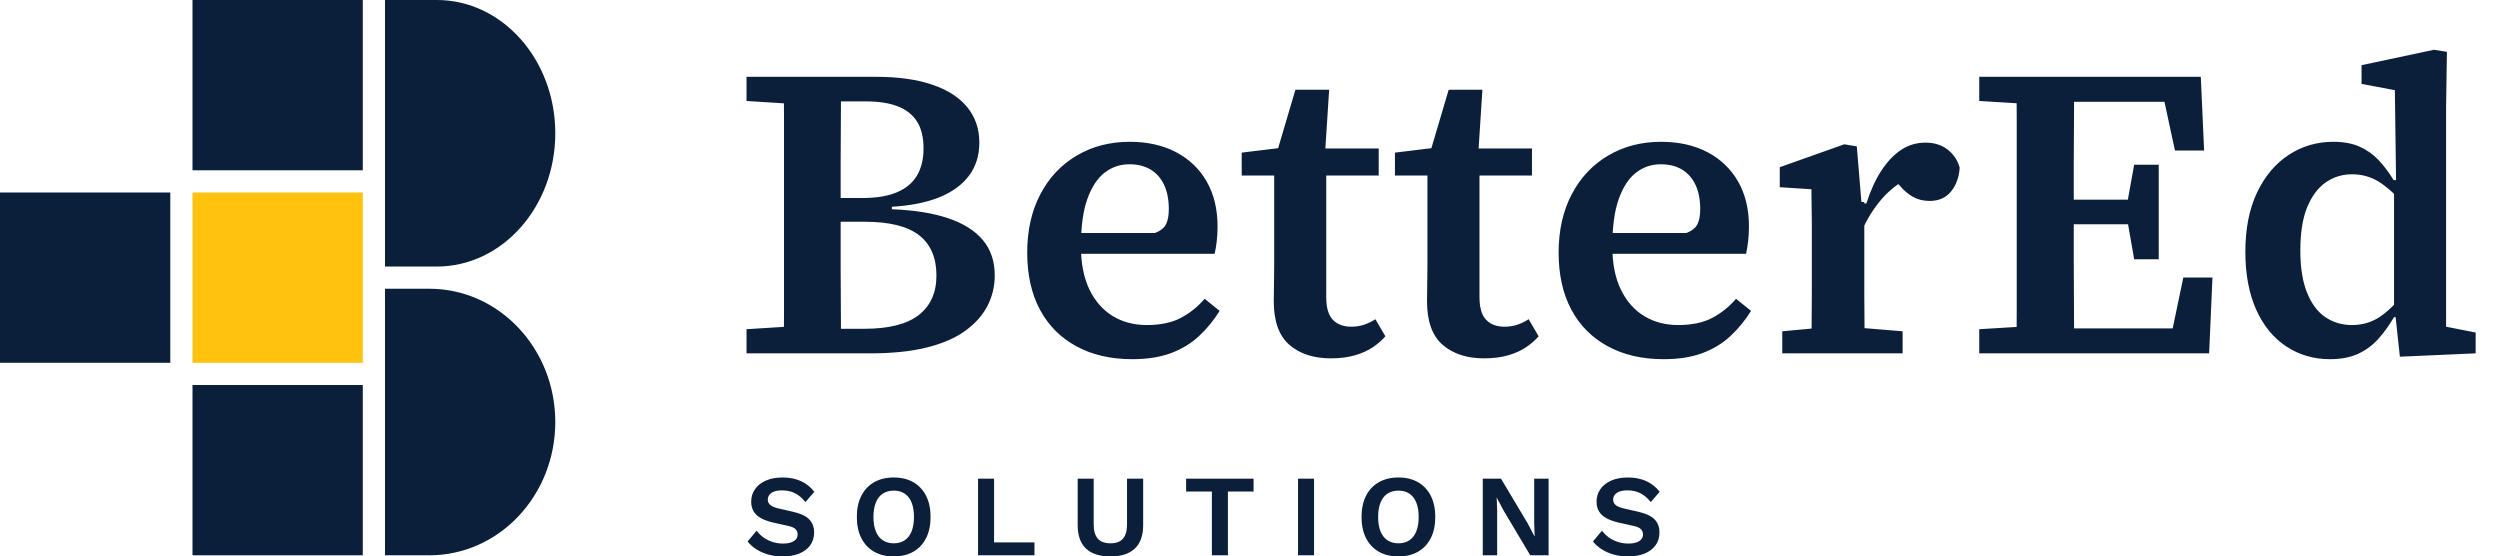
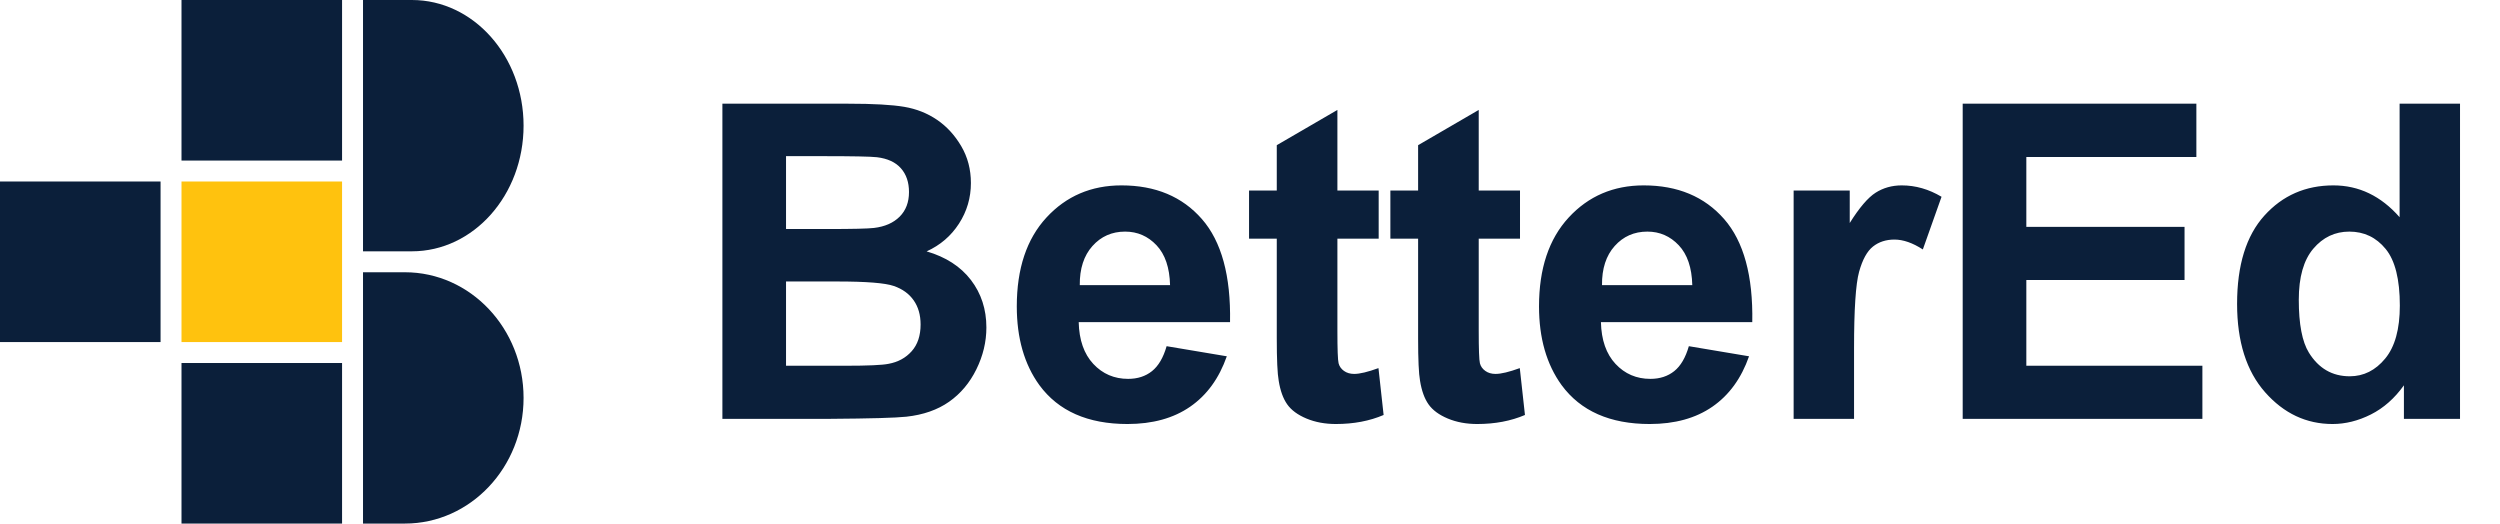
- <svg xmlns="http://www.w3.org/2000/svg" viewBox="0 0 198.1 44" width="198.1" height="44" role="img" aria-label="BetterEd Solutions">
+ <svg xmlns="http://www.w3.org/2000/svg" viewBox="0 0 210.1 44" width="210.1" height="44" role="img" aria-label="BetterEd Solutions">
  <g transform="translate(0,0)">
    <g transform="translate(0.00,0.00) scale(0.14667)">
      <rect x="104" y="0" width="92" height="92" fill="#0B1F3A" />
      <rect x="0" y="104" width="92" height="92" fill="#0B1F3A" />
      <rect x="104" y="208" width="92" height="92" fill="#0B1F3A" />
      <path d="M208 0H236A64 72 0 0 1 236 144H208Z" fill="#0B1F3A" />
      <path d="M208 156H232A68 72 0 0 1 232 300H208Z" fill="#0B1F3A" />
      <rect x="104" y="104" width="92" height="92" fill="#FFC20E" />
    </g>
-     <path d="M59.155 28.0V26.086L63.346 25.822H63.808V28.0ZM62.092 28.0Q62.125 26.317 62.125 24.634Q62.125 22.951 62.125 21.252Q62.125 19.552 62.125 17.869V16.219Q62.125 14.503 62.125 12.82Q62.125 11.137 62.125 9.454Q62.125 7.771 62.092 6.088H66.646Q66.646 7.738 66.63 9.438Q66.613 11.137 66.613 12.82Q66.613 14.503 66.613 16.219V17.704Q66.613 19.453 66.613 21.185Q66.613 22.918 66.63 24.601Q66.646 26.284 66.646 28.0ZM64.93 28.0V26.053H68.494Q71.398 26.053 72.8 24.964Q74.203 23.875 74.203 21.829Q74.203 19.717 72.834 18.645Q71.464 17.572 68.527 17.572H64.6V15.691H68.329Q69.979 15.691 71.052 15.245Q72.124 14.8 72.652 13.925Q73.18 13.051 73.18 11.764Q73.18 10.444 72.668 9.635Q72.157 8.827 71.15 8.431Q70.144 8.035 68.626 8.035H64.93V6.088H69.451Q72.058 6.088 73.889 6.715Q75.721 7.342 76.662 8.513Q77.602 9.685 77.602 11.302Q77.602 12.82 76.793 13.909Q75.985 14.998 74.451 15.625Q72.916 16.252 70.672 16.384V16.582Q73.312 16.681 75.127 17.291Q76.942 17.902 77.883 19.024Q78.823 20.146 78.823 21.829Q78.823 23.116 78.246 24.238Q77.668 25.36 76.48 26.218Q75.292 27.076 73.428 27.538Q71.563 28.0 68.956 28.0ZM59.155 8.002V6.088H63.808V8.266H63.346ZM89.713 28.462Q87.172 28.462 85.291 27.439Q83.41 26.416 82.403 24.535Q81.397 22.654 81.397 20.014Q81.397 17.374 82.436 15.394Q83.476 13.414 85.324 12.325Q87.172 11.236 89.515 11.236Q91.627 11.236 93.195 12.061Q94.762 12.886 95.62 14.387Q96.478 15.889 96.478 17.935Q96.478 18.595 96.412 19.139Q96.346 19.684 96.247 20.113H83.938V18.463H91.528Q92.188 18.199 92.403 17.753Q92.617 17.308 92.617 16.582Q92.617 15.427 92.237 14.635Q91.858 13.843 91.165 13.43Q90.472 13.018 89.482 13.018Q88.393 13.018 87.535 13.678Q86.677 14.338 86.165 15.757Q85.654 17.176 85.654 19.519Q85.654 21.565 86.331 22.951Q87.007 24.337 88.178 25.047Q89.35 25.756 90.868 25.756Q92.485 25.756 93.558 25.195Q94.63 24.634 95.455 23.677L96.643 24.634Q95.95 25.756 95.01 26.63Q94.069 27.505 92.782 27.983Q91.495 28.462 89.713 28.462ZM103.078 13.909V11.764H109.249V13.909ZM105.454 28.396Q103.408 28.396 102.171 27.324Q100.933 26.251 100.933 23.875Q100.933 23.182 100.95 22.505Q100.966 21.829 100.966 21.037V13.909H98.392V12.094L102.451 11.599L100.999 12.688L102.649 7.111H105.322L104.959 12.721L105.091 13.051V23.545Q105.091 24.799 105.619 25.343Q106.147 25.888 107.071 25.888Q107.632 25.888 108.111 25.723Q108.589 25.558 108.985 25.294L109.777 26.647Q109.414 27.076 108.82 27.489Q108.226 27.901 107.385 28.148Q106.543 28.396 105.454 28.396ZM115.222 13.909V11.764H121.393V13.909ZM117.598 28.396Q115.552 28.396 114.315 27.324Q113.077 26.251 113.077 23.875Q113.077 23.182 113.094 22.505Q113.11 21.829 113.11 21.037V13.909H110.536V12.094L114.595 11.599L113.143 12.688L114.793 7.111H117.466L117.103 12.721L117.235 13.051V23.545Q117.235 24.799 117.763 25.343Q118.291 25.888 119.215 25.888Q119.776 25.888 120.255 25.723Q120.733 25.558 121.129 25.294L121.921 26.647Q121.558 27.076 120.964 27.489Q120.37 27.901 119.529 28.148Q118.687 28.396 117.598 28.396ZM131.821 28.462Q129.28 28.462 127.399 27.439Q125.518 26.416 124.512 24.535Q123.505 22.654 123.505 20.014Q123.505 17.374 124.545 15.394Q125.584 13.414 127.432 12.325Q129.28 11.236 131.623 11.236Q133.735 11.236 135.303 12.061Q136.87 12.886 137.728 14.387Q138.586 15.889 138.586 17.935Q138.586 18.595 138.52 19.139Q138.454 19.684 138.355 20.113H126.046V18.463H133.636Q134.296 18.199 134.511 17.753Q134.725 17.308 134.725 16.582Q134.725 15.427 134.346 14.635Q133.966 13.843 133.273 13.43Q132.58 13.018 131.59 13.018Q130.501 13.018 129.643 13.678Q128.785 14.338 128.274 15.757Q127.762 17.176 127.762 19.519Q127.762 21.565 128.439 22.951Q129.115 24.337 130.287 25.047Q131.458 25.756 132.976 25.756Q134.593 25.756 135.666 25.195Q136.738 24.634 137.563 23.677L138.751 24.634Q138.058 25.756 137.118 26.63Q136.177 27.505 134.89 27.983Q133.603 28.462 131.821 28.462ZM141.226 28.0V26.251L144.79 25.921H146.77L150.763 26.251V28.0ZM143.536 28.0Q143.536 27.01 143.553 25.789Q143.569 24.568 143.569 23.281Q143.569 21.994 143.569 20.905V19.123Q143.569 18.298 143.569 17.622Q143.569 16.945 143.553 16.302Q143.536 15.658 143.536 14.998L141.028 14.833V13.249L146.143 11.434L147.133 11.599L147.496 15.988L147.727 16.021V20.905Q147.727 21.994 147.727 23.281Q147.727 24.568 147.744 25.789Q147.76 27.01 147.76 28.0ZM147.331 18.793 146.935 16.12H147.892Q148.387 14.569 149.096 13.496Q149.806 12.424 150.664 11.863Q151.522 11.302 152.578 11.302Q153.634 11.302 154.344 11.863Q155.053 12.424 155.284 13.282Q155.218 14.404 154.608 15.163Q153.997 15.922 152.908 15.922Q152.149 15.922 151.572 15.592Q150.994 15.262 150.532 14.701L149.806 13.942L151.489 13.975Q150.004 14.668 148.965 15.938Q147.925 17.209 147.331 18.793ZM156.835 28.0V26.086L161.191 25.822H161.686V28.0ZM159.772 28.0Q159.805 26.317 159.805 24.651Q159.805 22.984 159.805 21.285Q159.805 19.585 159.805 17.902V16.186Q159.805 14.503 159.805 12.82Q159.805 11.137 159.805 9.454Q159.805 7.771 159.772 6.088H164.359Q164.359 7.738 164.343 9.421Q164.326 11.104 164.326 12.787Q164.326 14.47 164.326 16.186V17.737Q164.326 19.486 164.326 21.202Q164.326 22.918 164.343 24.617Q164.359 26.317 164.359 28.0ZM162.148 28.0V26.02H173.236L171.916 27.208L173.005 21.994H175.315L175.051 28.0ZM162.049 17.77V15.823H169.837V17.77ZM169.111 20.542 168.517 17.143V16.351L169.111 13.051H171.058V20.542ZM156.835 8.002V6.088H161.686V8.266H161.191ZM172.345 11.929 171.256 6.88 172.609 8.068H162.148V6.088H174.391L174.655 11.929ZM184.621 28.462Q182.707 28.462 181.173 27.456Q179.638 26.449 178.78 24.535Q177.922 22.621 177.922 19.948Q177.922 17.209 178.846 15.262Q179.77 13.315 181.354 12.276Q182.938 11.236 184.885 11.236Q186.106 11.236 186.964 11.616Q187.822 11.995 188.466 12.671Q189.109 13.348 189.67 14.272H190.957L190.792 16.516Q189.637 15.163 188.631 14.486Q187.624 13.81 186.37 13.81Q185.215 13.81 184.291 14.453Q183.367 15.097 182.823 16.417Q182.278 17.737 182.278 19.849Q182.278 21.862 182.806 23.182Q183.334 24.502 184.258 25.129Q185.182 25.756 186.37 25.756Q187.69 25.756 188.713 25.014Q189.736 24.271 190.792 22.885L190.957 25.129H189.703Q189.142 26.086 188.466 26.845Q187.789 27.604 186.865 28.033Q185.941 28.462 184.621 28.462ZM190.165 28.264 189.802 24.865 189.703 24.799V14.8L189.868 14.602L189.769 7.144L187.129 6.649V5.164L192.871 3.943L193.894 4.108L193.828 8.464V25.888L196.171 26.35V28.0Z" fill="#0B1F3A" />
-     <path d="M62.008 37.836Q62.836 37.836 63.462 38.121Q64.088 38.406 64.529 38.968L63.821 39.786Q63.444 39.308 62.997 39.083Q62.551 38.857 61.962 38.857Q61.576 38.857 61.323 38.958Q61.07 39.06 60.955 39.225Q60.84 39.391 60.84 39.593Q60.84 39.842 61.033 40.012Q61.226 40.182 61.696 40.292L62.827 40.55Q63.729 40.752 64.12 41.153Q64.511 41.553 64.511 42.188Q64.511 42.786 64.198 43.213Q63.885 43.641 63.324 43.867Q62.763 44.092 62.036 44.092Q61.401 44.092 60.872 43.94Q60.343 43.788 59.929 43.522Q59.515 43.255 59.239 42.905L59.957 42.05Q60.168 42.344 60.481 42.574Q60.794 42.804 61.194 42.937Q61.594 43.071 62.036 43.071Q62.413 43.071 62.675 42.983Q62.938 42.896 63.071 42.735Q63.204 42.574 63.204 42.344Q63.204 42.105 63.043 41.935Q62.882 41.764 62.45 41.672L61.217 41.396Q60.684 41.268 60.302 41.061Q59.92 40.854 59.722 40.527Q59.524 40.2 59.524 39.75Q59.524 39.207 59.819 38.774Q60.113 38.342 60.67 38.089Q61.226 37.836 62.008 37.836ZM70.822 37.836Q71.724 37.836 72.377 38.213Q73.03 38.59 73.384 39.29Q73.738 39.989 73.738 40.964Q73.738 41.939 73.384 42.638Q73.03 43.338 72.377 43.715Q71.724 44.092 70.822 44.092Q69.92 44.092 69.263 43.715Q68.605 43.338 68.251 42.638Q67.896 41.939 67.896 40.964Q67.896 39.989 68.251 39.29Q68.605 38.59 69.263 38.213Q69.92 37.836 70.822 37.836ZM70.822 38.876Q70.316 38.876 69.953 39.115Q69.589 39.354 69.401 39.823Q69.212 40.292 69.212 40.964Q69.212 41.636 69.401 42.105Q69.589 42.574 69.953 42.813Q70.316 43.052 70.822 43.052Q71.328 43.052 71.687 42.813Q72.046 42.574 72.234 42.105Q72.423 41.636 72.423 40.964Q72.423 40.292 72.234 39.823Q72.046 39.354 71.687 39.115Q71.328 38.876 70.822 38.876ZM78.771 42.979H81.972V44.0H77.501V37.928H78.771ZM90.584 37.928V41.608Q90.584 42.85 89.921 43.471Q89.259 44.092 87.989 44.092Q86.72 44.092 86.057 43.471Q85.395 42.85 85.395 41.608V37.928H86.664V41.553Q86.664 42.316 86.991 42.684Q87.318 43.052 87.989 43.052Q88.661 43.052 88.983 42.684Q89.305 42.316 89.305 41.553V37.928ZM99.333 37.928V38.949H97.3V44.0H96.03V38.949H93.988V37.928ZM104.126 37.928V44.0H102.856V37.928ZM110.814 37.836Q111.716 37.836 112.369 38.213Q113.022 38.59 113.377 39.29Q113.731 39.989 113.731 40.964Q113.731 41.939 113.377 42.638Q113.022 43.338 112.369 43.715Q111.716 44.092 110.814 44.092Q109.913 44.092 109.255 43.715Q108.597 43.338 108.243 42.638Q107.889 41.939 107.889 40.964Q107.889 39.989 108.243 39.29Q108.597 38.59 109.255 38.213Q109.913 37.836 110.814 37.836ZM110.814 38.876Q110.308 38.876 109.945 39.115Q109.582 39.354 109.393 39.823Q109.204 40.292 109.204 40.964Q109.204 41.636 109.393 42.105Q109.582 42.574 109.945 42.813Q110.308 43.052 110.814 43.052Q111.32 43.052 111.679 42.813Q112.038 42.574 112.227 42.105Q112.415 41.636 112.415 40.964Q112.415 40.292 112.227 39.823Q112.038 39.354 111.679 39.115Q111.32 38.876 110.814 38.876ZM122.71 37.928V44.0H121.256L119.131 40.43L118.607 39.437H118.598L118.634 40.486V44.0H117.494V37.928H118.938L121.063 41.488L121.588 42.491H121.606L121.569 41.442V37.928ZM128.994 37.836Q129.822 37.836 130.447 38.121Q131.073 38.406 131.514 38.968L130.806 39.786Q130.429 39.308 129.983 39.083Q129.536 38.857 128.948 38.857Q128.561 38.857 128.308 38.958Q128.055 39.06 127.94 39.225Q127.825 39.391 127.825 39.593Q127.825 39.842 128.018 40.012Q128.212 40.182 128.681 40.292L129.812 40.55Q130.714 40.752 131.105 41.153Q131.496 41.553 131.496 42.188Q131.496 42.786 131.183 43.213Q130.87 43.641 130.309 43.867Q129.748 44.092 129.021 44.092Q128.386 44.092 127.857 43.94Q127.328 43.788 126.914 43.522Q126.5 43.255 126.224 42.905L126.942 42.05Q127.154 42.344 127.466 42.574Q127.779 42.804 128.179 42.937Q128.58 43.071 129.021 43.071Q129.398 43.071 129.661 42.983Q129.923 42.896 130.056 42.735Q130.19 42.574 130.19 42.344Q130.19 42.105 130.029 41.935Q129.868 41.764 129.435 41.672L128.202 41.396Q127.669 41.268 127.287 41.061Q126.905 40.854 126.707 40.527Q126.51 40.2 126.51 39.75Q126.51 39.207 126.804 38.774Q127.098 38.342 127.655 38.089Q128.212 37.836 128.994 37.836Z" fill="#0B1F3A" />
+     <path d="M60.71 8.715H71.297Q74.44 8.715 75.985 8.977Q77.53 9.239 78.749 10.07Q79.969 10.901 80.782 12.283Q81.595 13.665 81.595 15.381Q81.595 17.242 80.592 18.796Q79.589 20.349 77.873 21.126Q80.294 21.831 81.595 23.529Q82.896 25.227 82.896 27.522Q82.896 29.328 82.055 31.036Q81.215 32.743 79.761 33.764Q78.307 34.784 76.175 35.019Q74.838 35.164 69.725 35.2H60.71ZM66.058 13.123V19.247H69.562Q72.688 19.247 73.447 19.157Q74.82 18.994 75.606 18.209Q76.392 17.423 76.392 16.14Q76.392 14.911 75.714 14.144Q75.037 13.376 73.7 13.213Q72.905 13.123 69.129 13.123ZM66.058 23.656V30.738H71.008Q73.898 30.738 74.675 30.575Q75.868 30.358 76.617 29.518Q77.367 28.678 77.367 27.269Q77.367 26.076 76.789 25.245Q76.211 24.414 75.118 24.035Q74.025 23.656 70.375 23.656ZM98.043 29.094 103.101 29.943Q102.126 32.725 100.021 34.179Q97.916 35.634 94.755 35.634Q89.75 35.634 87.348 32.364Q85.451 29.744 85.451 25.751Q85.451 20.982 87.944 18.281Q90.437 15.58 94.249 15.58Q98.531 15.58 101.006 18.407Q103.481 21.235 103.372 27.07H90.654Q90.708 29.328 91.882 30.584Q93.056 31.84 94.809 31.84Q96.001 31.84 96.814 31.189Q97.627 30.539 98.043 29.094ZM98.332 23.963Q98.278 21.759 97.194 20.611Q96.11 19.464 94.556 19.464Q92.894 19.464 91.81 20.675Q90.726 21.885 90.744 23.963ZM115.864 16.013V20.06H112.395V27.793Q112.395 30.141 112.495 30.53Q112.594 30.918 112.946 31.171Q113.299 31.424 113.804 31.424Q114.509 31.424 115.846 30.936L116.279 34.875Q114.509 35.634 112.269 35.634Q110.896 35.634 109.794 35.173Q108.692 34.712 108.177 33.981Q107.662 33.249 107.463 32.002Q107.3 31.117 107.3 28.425V20.06H104.97V16.013H107.3V12.201L112.395 9.239V16.013ZM127.741 16.013V20.06H124.272V27.793Q124.272 30.141 124.372 30.53Q124.471 30.918 124.824 31.171Q125.176 31.424 125.682 31.424Q126.386 31.424 127.723 30.936L128.157 34.875Q126.386 35.634 124.146 35.634Q122.773 35.634 121.671 35.173Q120.569 34.712 120.054 33.981Q119.539 33.249 119.34 32.002Q119.178 31.117 119.178 28.425V20.06H116.847V16.013H119.178V12.201L124.272 9.239V16.013ZM141.931 29.094 146.99 29.943Q146.014 32.725 143.909 34.179Q141.805 35.634 138.643 35.634Q133.639 35.634 131.236 32.364Q129.339 29.744 129.339 25.751Q129.339 20.982 131.832 18.281Q134.325 15.58 138.137 15.58Q142.419 15.58 144.894 18.407Q147.369 21.235 147.261 27.07H134.542Q134.596 29.328 135.77 30.584Q136.945 31.84 138.697 31.84Q139.89 31.84 140.703 31.189Q141.516 30.539 141.931 29.094ZM142.22 23.963Q142.166 21.759 141.082 20.611Q139.998 19.464 138.444 19.464Q136.782 19.464 135.698 20.675Q134.614 21.885 134.632 23.963ZM155.814 35.2H150.737V16.013H155.452V18.742Q156.663 16.808 157.629 16.194Q158.596 15.58 159.824 15.58Q161.559 15.58 163.167 16.537L161.595 20.964Q160.312 20.133 159.21 20.133Q158.144 20.133 157.404 20.72Q156.663 21.307 156.238 22.843Q155.814 24.378 155.814 29.274ZM164.945 35.2V8.715H184.583V13.195H170.293V19.067H183.589V23.529H170.293V30.738H185.089V35.2ZM206.74 35.2H202.025V32.382Q200.85 34.026 199.252 34.83Q197.653 35.634 196.027 35.634Q192.721 35.634 190.363 32.969Q188.005 30.304 188.005 25.534Q188.005 20.657 190.3 18.118Q192.594 15.58 196.099 15.58Q199.315 15.58 201.663 18.254V8.715H206.74ZM193.19 25.191Q193.19 28.263 194.039 29.636Q195.268 31.623 197.472 31.623Q199.225 31.623 200.453 30.132Q201.682 28.642 201.682 25.679Q201.682 22.373 200.489 20.919Q199.297 19.464 197.436 19.464Q195.629 19.464 194.41 20.9Q193.19 22.337 193.19 25.191Z" fill="#0B1F3A" />
  </g>
</svg>
